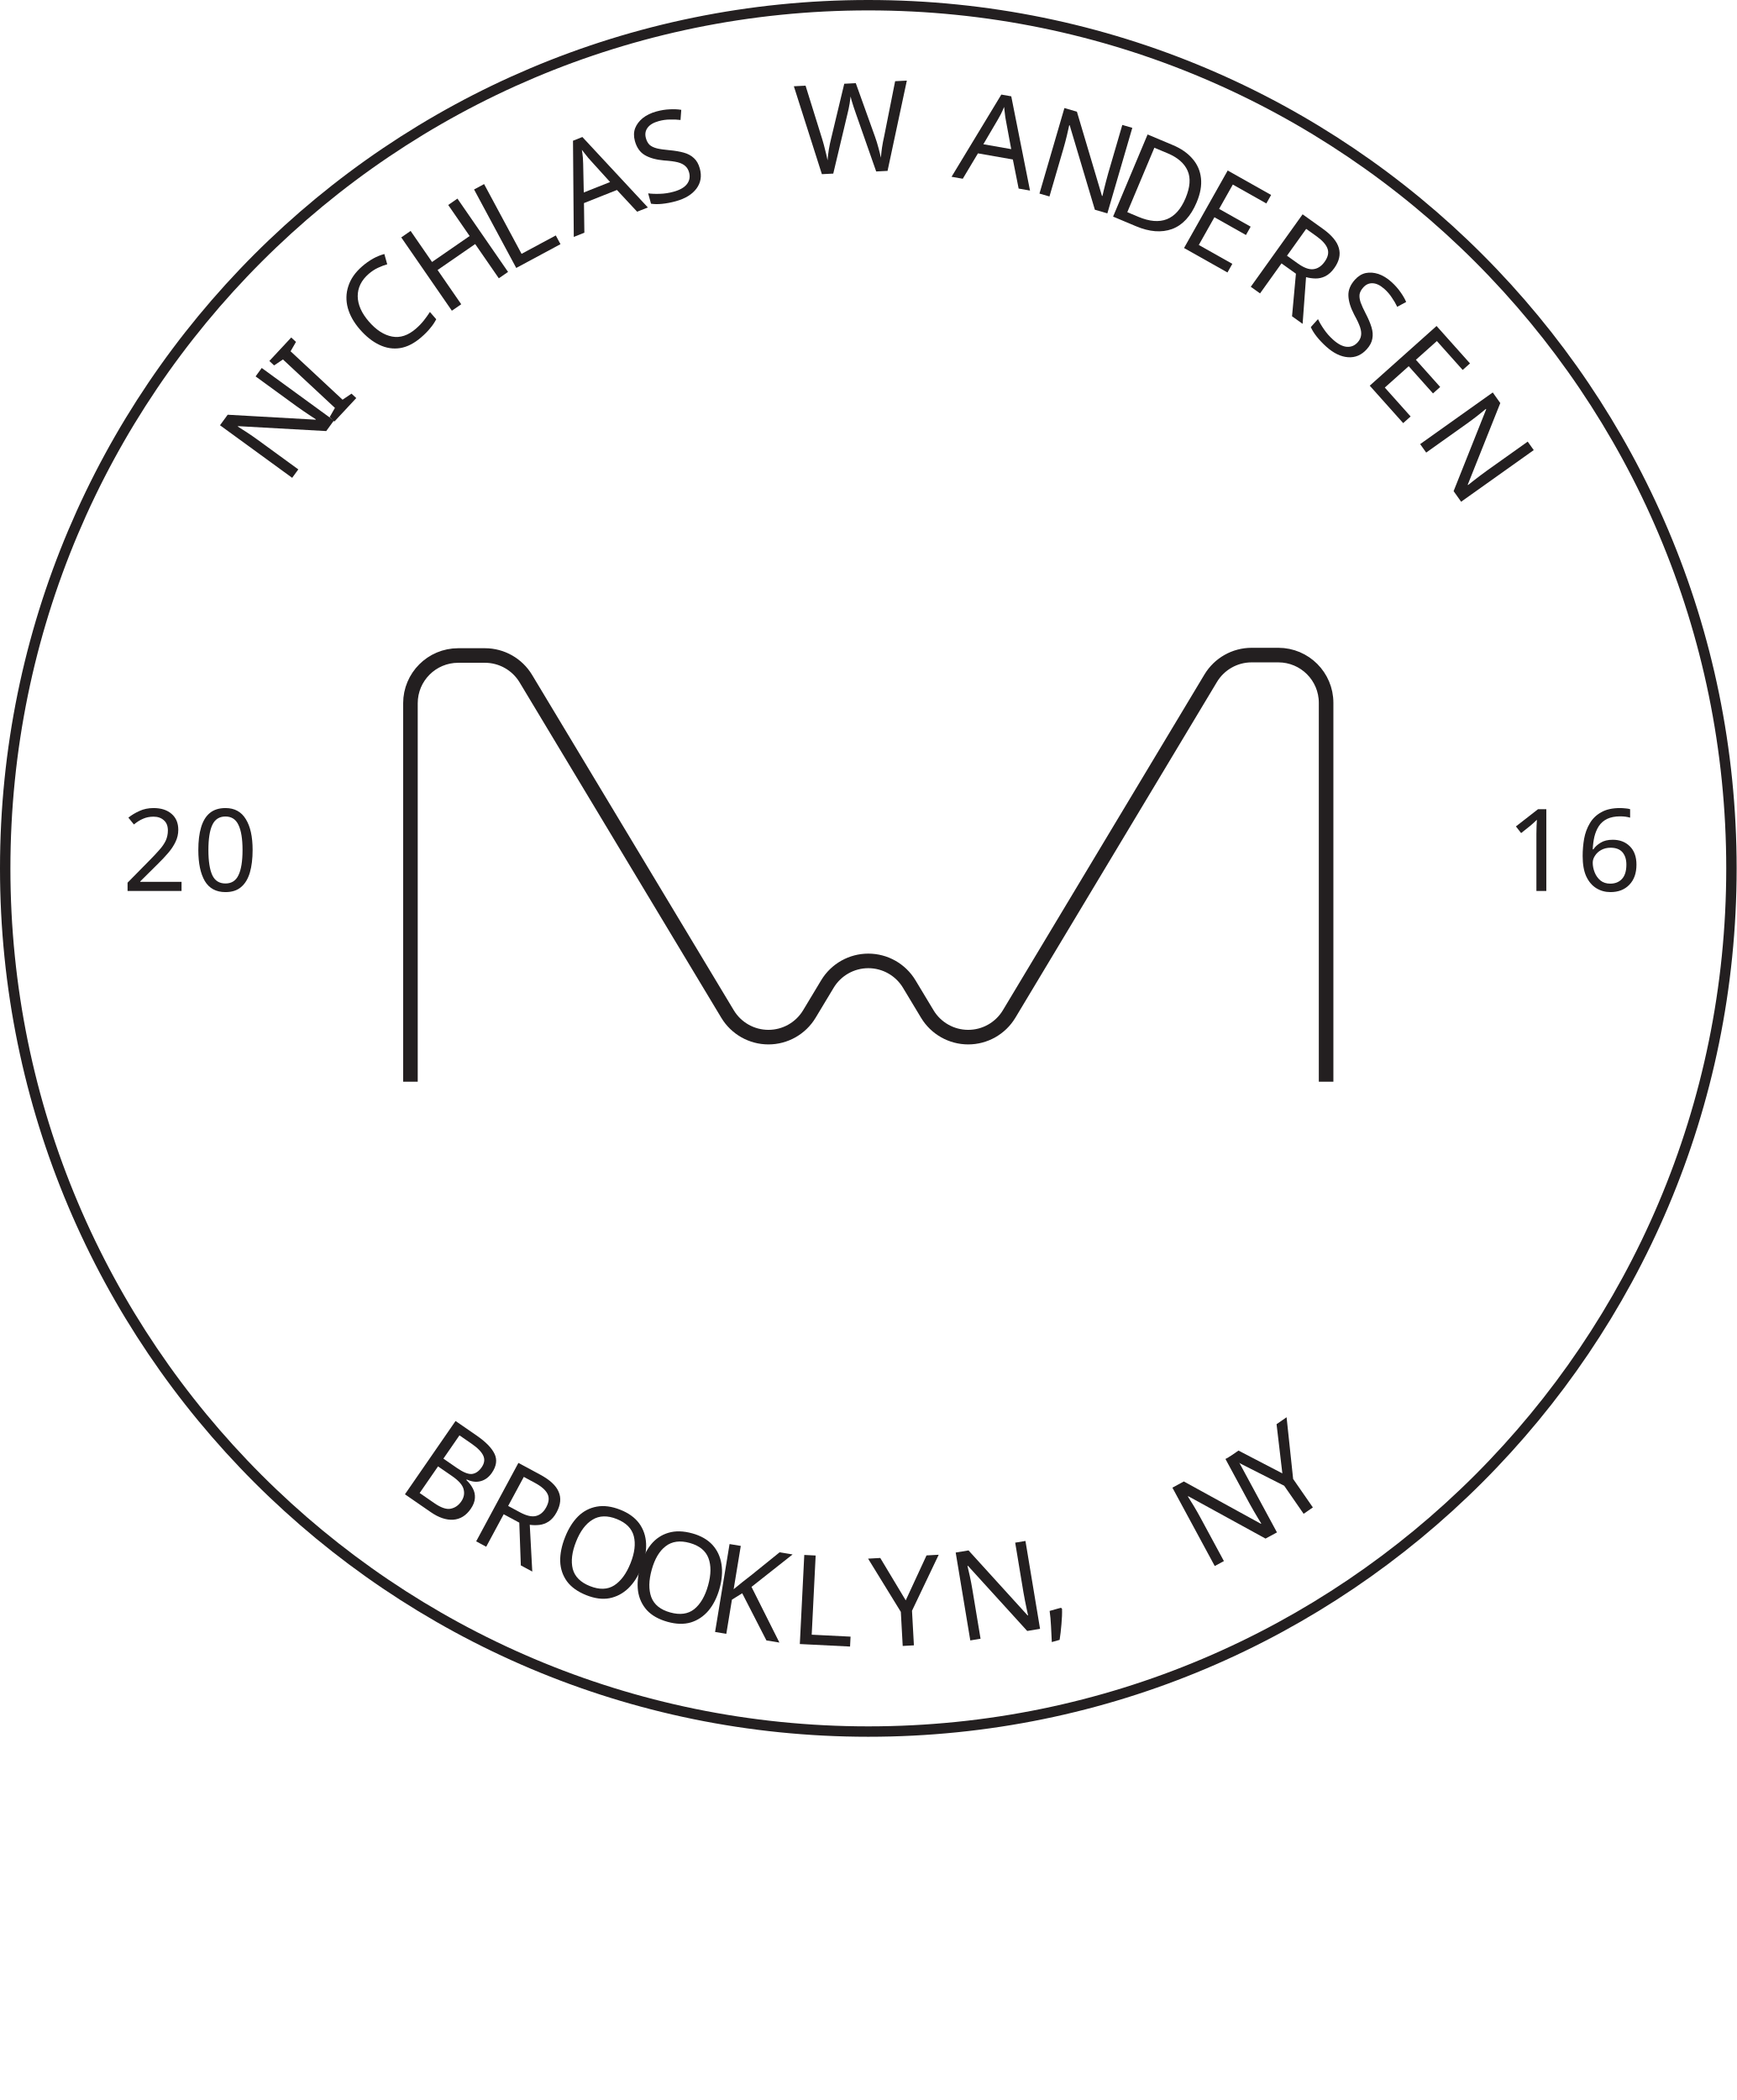
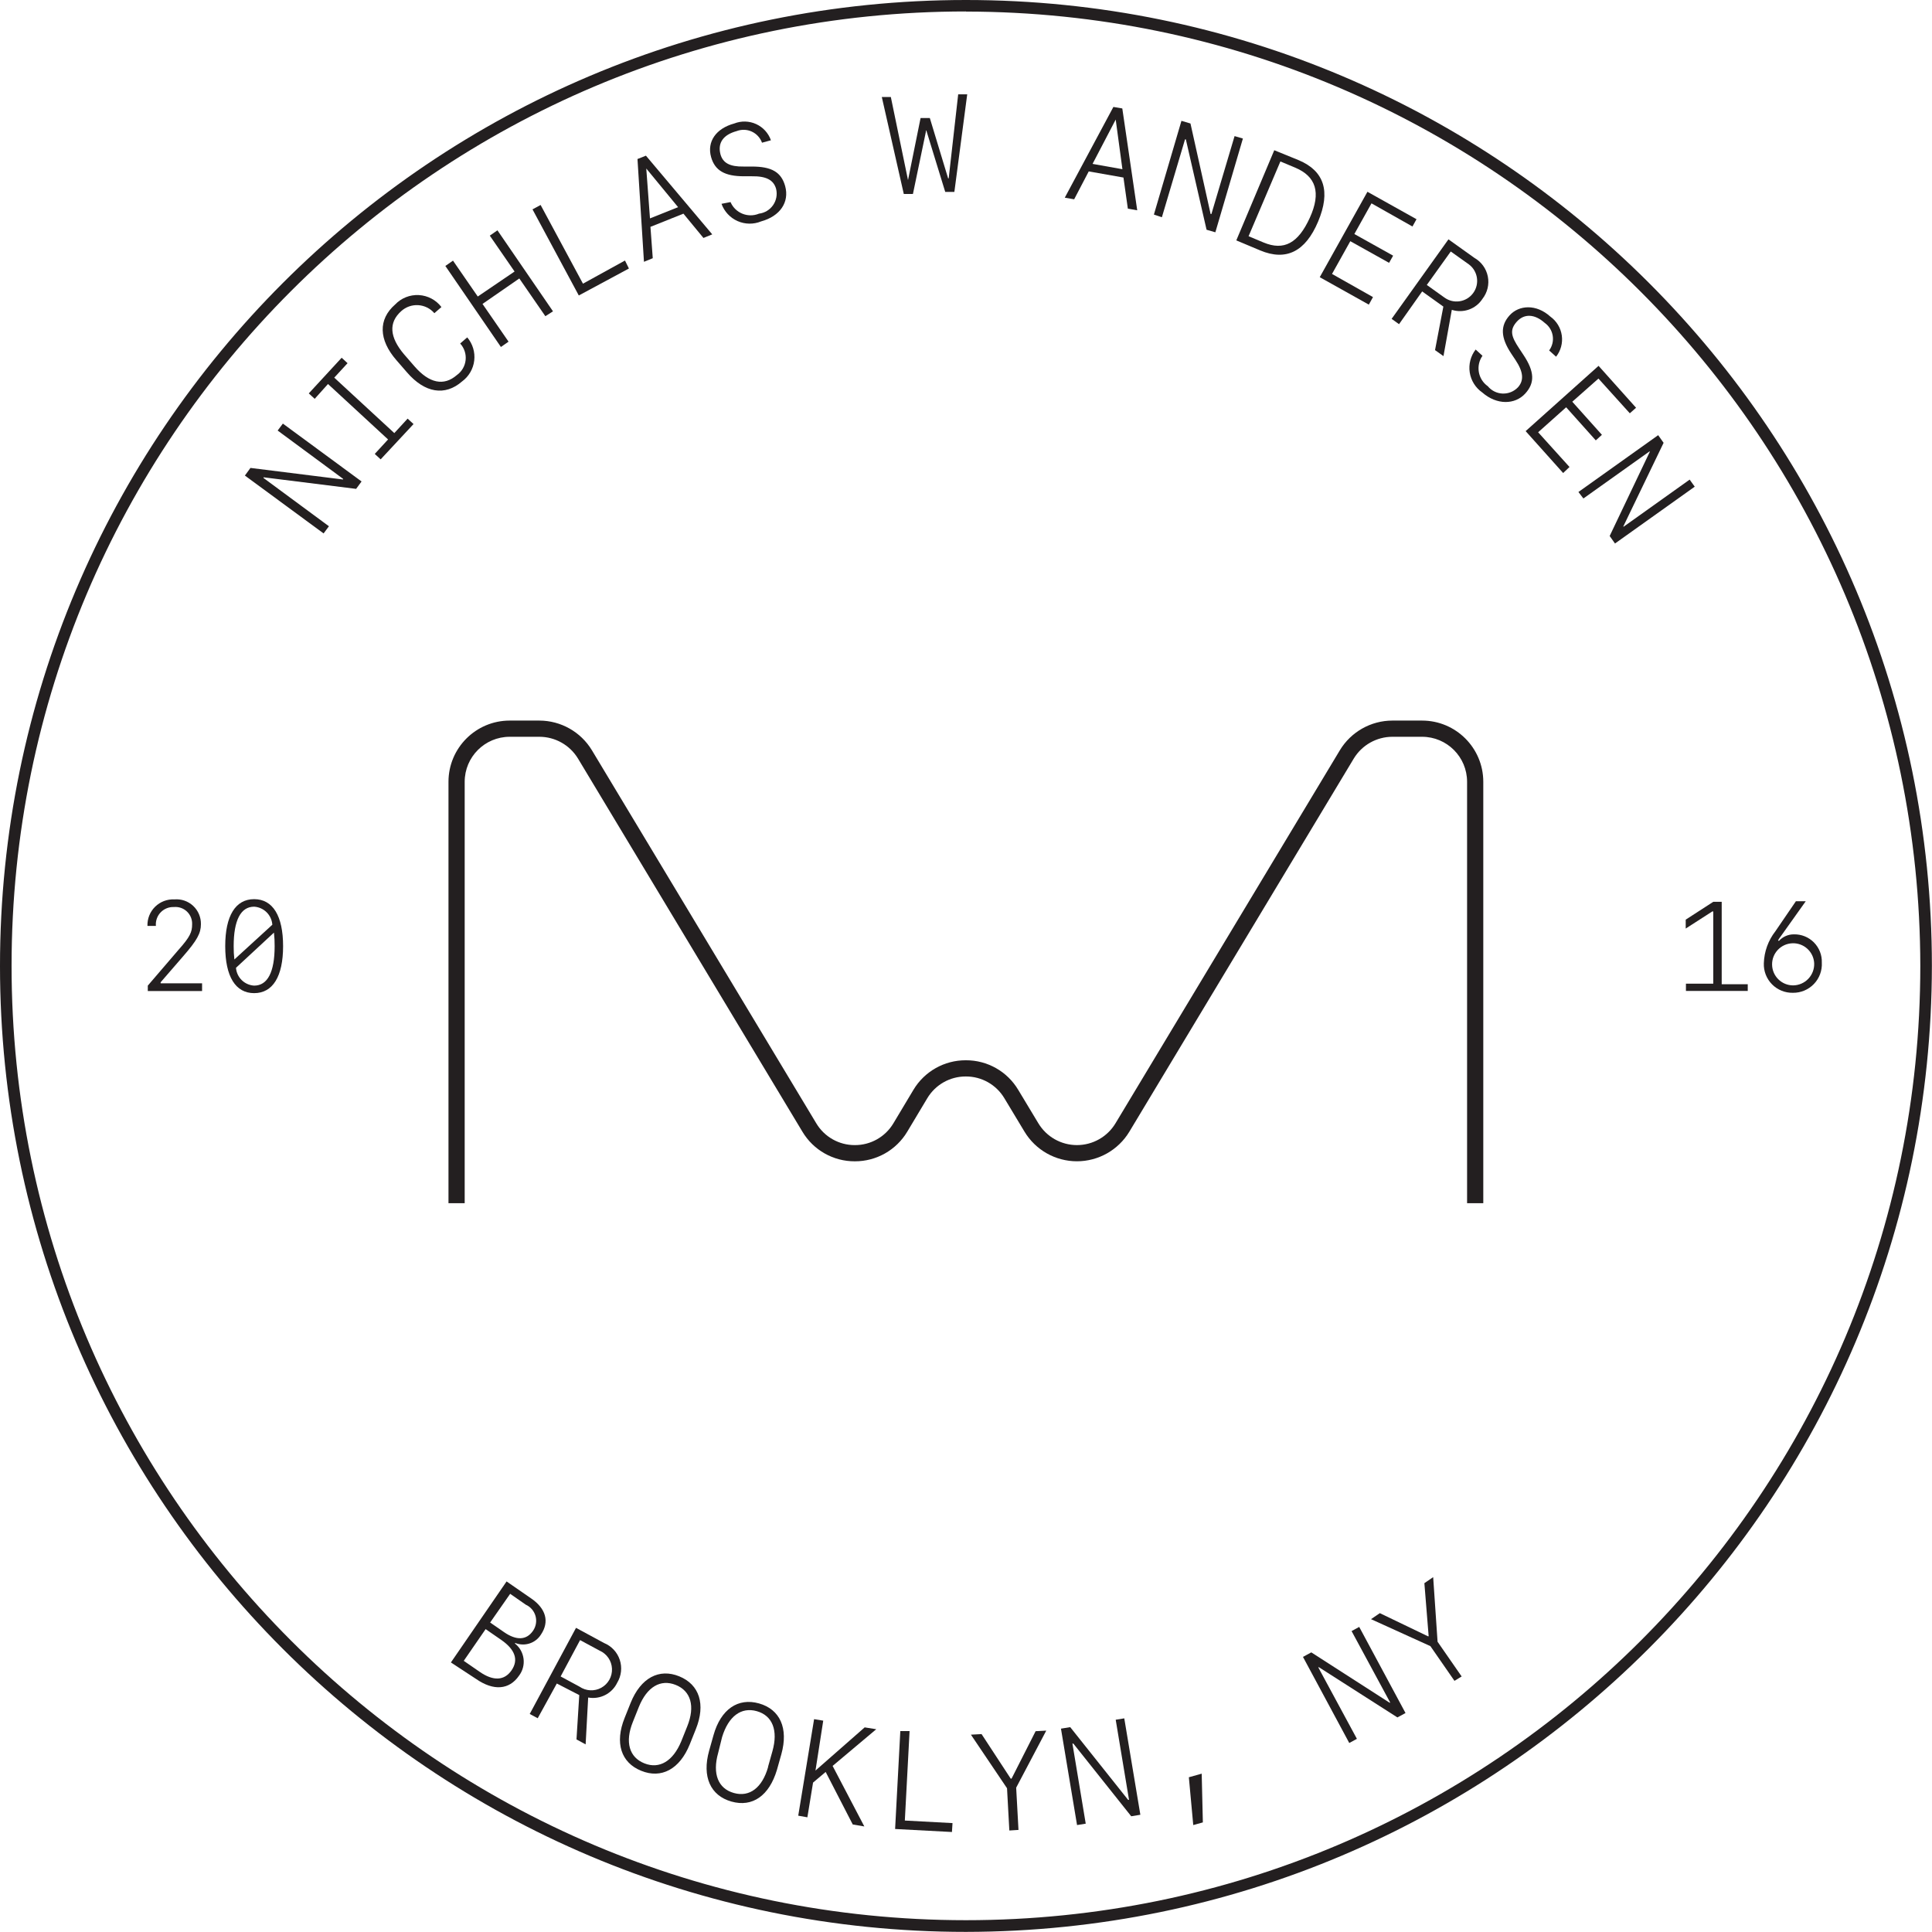
- <svg xmlns="http://www.w3.org/2000/svg" id="Layer_1" data-name="Layer 1" viewBox="0 0 166.93 201.83">
+ <svg xmlns="http://www.w3.org/2000/svg" id="Layer_1" data-name="Layer 1" viewBox="0 0 166.93 166.93">
  <defs>
-     <style>.cls-1,.cls-4{fill:none;stroke:#231f20;stroke-miterlimit:10;}.cls-2{font-size:12px;}.cls-2,.cls-3{fill:#231f20;font-family:SF Mono;}.cls-3{font-size:11px;}.cls-4{stroke-width:1.4px;}</style>
+     <style>.cls-1{fill:#231f20;}</style>
  </defs>
-   <circle class="cls-1" cx="83.46" cy="83.46" r="82.96" />
-   <text class="cls-2" transform="matrix(0.59, -0.81, 0.81, 0.59, 27.4, 46.86)">N</text>
-   <text class="cls-2" transform="matrix(0.68, -0.73, 0.73, 0.68, 31.81, 40.87)">I</text>
-   <text class="cls-2" transform="matrix(0.76, -0.66, 0.66, 0.76, 36.86, 35.4)">C</text>
-   <text class="cls-2" transform="translate(42.48 30.52) rotate(-34.62)">H</text>
-   <text class="cls-2" transform="translate(48.6 26.3) rotate(-28.25)">L</text>
-   <text class="cls-2" transform="matrix(0.93, -0.37, 0.37, 0.93, 55.15, 22.77)">A</text>
-   <text class="cls-2" transform="translate(62.06 20.01) rotate(-15.43)">S</text>
-   <text class="cls-2" transform="translate(69.26 18.02) rotate(-9)"> </text>
-   <text class="cls-2" transform="matrix(1, -0.05, 0.05, 1, 76.59, 16.86)">W</text>
-   <text class="cls-2" transform="translate(84.03 16.52) rotate(3.6)"> </text>
-   <text class="cls-2" transform="translate(91.46 16.99) rotate(9.97)">A</text>
-   <text class="cls-2" transform="matrix(0.96, 0.28, -0.28, 0.96, 98.8, 18.28)">N</text>
-   <text class="cls-2" transform="translate(105.92 20.37) rotate(22.79)">D</text>
-   <text class="cls-2" transform="matrix(0.87, 0.49, -0.49, 0.87, 112.8, 23.27)">E</text>
-   <text class="cls-2" transform="translate(119.28 26.89) rotate(35.57)">R</text>
-   <text class="cls-2" transform="translate(125.35 31.24) rotate(41.93)">S</text>
-   <text class="cls-2" transform="matrix(0.67, 0.75, -0.75, 0.67, 130.88, 36.2)">E</text>
-   <text class="cls-2" transform="translate(135.83 41.74) rotate(54.58)">N</text>
-   <text class="cls-2" transform="translate(37.97 142.96) rotate(34.62)">B</text>
-   <text class="cls-2" transform="translate(44.75 147.59) rotate(28.3)">R</text>
-   <text class="cls-2" transform="matrix(0.93, 0.37, -0.37, 0.93, 52.04, 151.46)">O</text>
-   <text class="cls-2" transform="translate(59.68 154.49) rotate(15.62)">O</text>
-   <text class="cls-2" transform="translate(67.59 156.66) rotate(9.35)">K</text>
-   <text class="cls-2" transform="matrix(1, 0.05, -0.05, 1, 75.72, 157.95)">L</text>
-   <text class="cls-2" transform="translate(83.91 158.35) rotate(-3.16)">Y</text>
-   <text class="cls-2" transform="translate(92.12 157.85) rotate(-9.43)">N</text>
-   <text class="cls-2" transform="translate(100.21 156.46) rotate(-15.71)">,</text>
-   <text class="cls-2" transform="translate(108.12 154.19) rotate(-22.03)"> </text>
-   <text class="cls-2" transform="translate(115.74 151.06) rotate(-28.39)">N</text>
-   <text class="cls-2" transform="translate(122.95 147.12) rotate(-34.71)">Y</text>
-   <text class="cls-3" transform="translate(11.73 85.63)">2<tspan x="6.8" y="0">0</tspan>
-   </text>
-   <text class="cls-3" transform="translate(144.72 85.63)">1<tspan x="6.79" y="0">6</tspan>
-   </text>
-   <path class="cls-4" d="M350,416.5V380.09a4.59,4.59,0,0,0-4.59-4.59h-2.57a4.59,4.59,0,0,0-3.93,2.22L319.53,410a4.59,4.59,0,0,1-7.86,0l-1.74-2.89a4.59,4.59,0,0,0-7.86,0L300.33,410a4.59,4.59,0,0,1-7.86,0l-19.39-32.24a4.59,4.59,0,0,0-3.93-2.22h-2.57a4.59,4.59,0,0,0-4.59,4.59V416.5" transform="translate(-222.54 -312.54)" />
+   <path class="cls-1" d="M306,479.46A83.46,83.46,0,1,1,389.46,396,83.56,83.56,0,0,1,306,479.46Zm0-165.93A82.46,82.46,0,1,0,388.46,396,82.56,82.56,0,0,0,306,313.54Z" transform="translate(-222.54 -312.54)" />
+   <path class="cls-1" d="M250.5,358.63l-6.8-5,0.48-.66,8,1,0-.06-5.65-4.17,0.45-.6,6.8,5-0.47.64-8-1,0,0.06,5.65,4.17Z" transform="translate(-222.54 -312.54)" />
+   <path class="cls-1" d="M255.43,352.23l-0.51-.47,1.15-1.25-5.19-4.79L249.73,347l-0.51-.47,2.84-3.08,0.51,0.47-1.15,1.25,5.19,4.79,1.15-1.25,0.51,0.47Z" transform="translate(-222.54 -312.54)" />
+   <path class="cls-1" d="M262.3,342.22l0.61-.53a2.62,2.62,0,0,1-.45,3.81c-1.47,1.28-3.21,1-4.75-.78l-0.92-1.06c-1.54-1.77-1.58-3.53-.11-4.81a2.63,2.63,0,0,1,4,.22l-0.61.53a2,2,0,0,0-2.86-.18c-1.12,1-1,2.26.23,3.72l0.92,1.06c1.27,1.46,2.53,1.72,3.65.75A1.83,1.83,0,0,0,262.3,342.22Z" transform="translate(-222.54 -312.54)" />
+   <path class="cls-1" d="M269.66,339.86l-2.25-3.26-3.18,2.2,2.25,3.26-0.66.46-4.8-7,0.66-.46,2.14,3.1L267,336l-2.14-3.1,0.66-.46,4.8,7Z" transform="translate(-222.54 -312.54)" />
+   <path class="cls-1" d="M276.88,335.74l-4.33,2.33-4-7.44,0.7-.38,3.66,6.8,3.63-2Z" transform="translate(-222.54 -312.54)" />
+   <path class="cls-1" d="M281.59,331l-2.85,1.14,0.2,2.71-0.76.31-0.56-8.88,0.73-.29,5.73,6.8-0.76.31Zm-0.46-.56-2.75-3.34h0l0.32,4.31Z" transform="translate(-222.54 -312.54)" />
+   <path class="cls-1" d="M285.66,330a1.89,1.89,0,0,0,2.46,1,1.74,1.74,0,0,0,1.48-2.13c-0.21-.78-0.86-1.12-2.11-1.1h-0.68c-1.64,0-2.5-.49-2.83-1.66-0.37-1.33.42-2.47,2-2.9a2.42,2.42,0,0,1,3.17,1.45l-0.77.21a1.69,1.69,0,0,0-2.2-1c-1.13.31-1.65,1-1.39,2,0.21,0.76.82,1.08,2,1.06h0.71c1.7,0,2.54.47,2.88,1.69,0.38,1.39-.44,2.6-2.08,3.05a2.59,2.59,0,0,1-3.42-1.52Z" transform="translate(-222.54 -312.54)" />
+   <path class="cls-1" d="M302.55,323.87l-1.13,5.43-0.79,0-1.9-8.38,0.78,0,0.74,3.58,0.74,3.58H301l1.08-5.34,0.8,0,1.58,5.21h0.05l0.41-3.63,0.41-3.63,0.78,0L305,329.12l-0.79,0-1.63-5.3h-0.06Z" transform="translate(-222.54 -312.54)" />
+   <path class="cls-1" d="M319.61,327.88l-3-.53-1.26,2.41-0.81-.14,4.2-7.84,0.77,0.13,1.29,8.8-0.81-.14Zm-0.09-.72-0.58-4.29h0l-2,3.83Z" transform="translate(-222.54 -312.54)" />
+   <path class="cls-1" d="M322.24,331.08l2.38-8.1,0.78,0.23,1.74,7.82,0.07,0,2-6.73,0.72,0.21-2.38,8.1-0.76-.22L325,324.58l-0.07,0-2,6.73Z" transform="translate(-222.54 -312.54)" />
+   <path class="cls-1" d="M334.75,326.38q3.32,1.4,1.68,5.3t-5,2.5l-2.07-.87,3.28-7.79Zm-4.33,6.57,1.29,0.54c1.77,0.74,3,.06,4-2.13s0.52-3.58-1.25-4.33l-1.29-.54Z" transform="translate(-222.54 -312.54)" />
+   <path class="cls-1" d="M340.81,338.86l-4.24-2.37,4.12-7.38,4.24,2.37-0.35.63-3.54-2-1.48,2.65,3.35,1.87-0.35.62-3.35-1.87-1.58,2.83,3.54,2Z" transform="translate(-222.54 -312.54)" />
+   <path class="cls-1" d="M345.42,337.72l-2,2.83-0.64-.46,4.91-6.87,2.24,1.6a2.38,2.38,0,0,1,.7,3.54,2.31,2.31,0,0,1-2.65.95l-0.72,4-0.73-.52,0.72-3.76Zm0.4-.56,1.51,1.08a1.78,1.78,0,1,0,2.12-2.86l-1.56-1.11Z" transform="translate(-222.54 -312.54)" />
+   <path class="cls-1" d="M350.63,343.28a1.89,1.89,0,0,0,.46,2.63,1.74,1.74,0,0,0,2.6.1c0.54-.6.48-1.33-0.21-2.37l-0.38-.57c-0.9-1.37-.94-2.38-0.13-3.28s2.31-1,3.53.11a2.42,2.42,0,0,1,.49,3.46l-0.6-.54a1.69,1.69,0,0,0-.38-2.38c-0.87-.78-1.78-0.82-2.42-0.1s-0.47,1.28.2,2.29l0.39,0.59c0.94,1.42,1,2.4.13,3.34s-2.43,1-3.7-.11a2.59,2.59,0,0,1-.57-3.71Z" transform="translate(-222.54 -312.54)" />
+   <path class="cls-1" d="M357.6,353.41l-3.24-3.62,6.3-5.64,3.24,3.62-0.54.48-2.71-3-2.26,2,2.56,2.86-0.53.48-2.56-2.86-2.42,2.16,2.71,3Z" transform="translate(-222.54 -312.54)" />
+   <path class="cls-1" d="M358.92,355.05l6.89-4.91,0.47,0.66L362.81,358l0,0.06,5.72-4.08,0.44,0.61-6.89,4.91-0.46-.65,3.46-7.26,0-.06-5.73,4.08Z" transform="translate(-222.54 -312.54)" />
+   <path class="cls-1" d="M261.5,456.18l4.81-7,2.14,1.48c1.26,0.87,1.58,2,.83,3.11a1.82,1.82,0,0,1-2.24.72l0,0.06a2,2,0,0,1,.34,2.78c-0.84,1.22-2.2,1.32-3.7.28ZM264,457c1.16,0.8,2.12.76,2.74-.14s0.31-1.79-.88-2.62l-1.36-.94-1.89,2.74Zm0.89-4.27,1.2,0.83c1.07,0.74,1.94.7,2.5-.11a1.52,1.52,0,0,0-.62-2.26l-1.35-.94Z" transform="translate(-222.54 -312.54)" />
+   <path class="cls-1" d="M270.65,458L269,461l-0.69-.37,4-7.44,2.42,1.31a2.38,2.38,0,0,1,1.14,3.43,2.32,2.32,0,0,1-2.51,1.28l-0.22,4.05-0.79-.43,0.24-3.83Zm0.33-.61,1.63,0.88a1.79,1.79,0,1,0,1.74-3.11l-1.69-.91Z" transform="translate(-222.54 -312.54)" />
+   <path class="cls-1" d="M277.94,465.54c-1.74-.7-2.3-2.41-1.43-4.57l0.52-1.3c0.87-2.16,2.46-3,4.2-2.29s2.3,2.41,1.43,4.57l-0.52,1.3C281.27,465.41,279.68,466.25,277.94,465.54ZM281.4,463l0.52-1.3c0.7-1.74.31-3.06-1-3.58s-2.48.17-3.18,1.9l-0.52,1.3c-0.7,1.74-.31,3.06,1,3.58S280.7,464.69,281.4,463Z" transform="translate(-222.54 -312.54)" />
+   <path class="cls-1" d="M285.74,468.2c-1.81-.51-2.56-2.14-1.93-4.39l0.38-1.35c0.63-2.24,2.12-3.25,3.93-2.74s2.56,2.14,1.93,4.39l-0.38,1.35C289,467.7,287.55,468.71,285.74,468.2Zm3.16-3,0.38-1.35c0.51-1.81,0-3.08-1.35-3.46s-2.45.44-3,2.24L284.59,464c-0.51,1.81,0,3.08,1.36,3.46S288.39,467,288.9,465.24Z" transform="translate(-222.54 -312.54)" />
+   <path class="cls-1" d="M291.51,469.42l1.37-8.34,0.79,0.13L293,465.52H293l4.25-3.73,1,0.16-3.77,3.17,2.74,5.23-1-.17-2.34-4.54-1.09.92-0.49,3Z" transform="translate(-222.54 -312.54)" />
+   <path class="cls-1" d="M304.79,470.83l-4.91-.26,0.45-8.46,0.8,0-0.41,7.73,4.12,0.22Z" transform="translate(-222.54 -312.54)" />
+   <path class="cls-1" d="M309.75,470.7l-0.2-3.65-3.12-4.63,0.92-.05,2.52,3.85h0.07l2.08-4.1,0.92-.05L310.34,467l0.2,3.65Z" transform="translate(-222.54 -312.54)" />
+   <path class="cls-1" d="M315.6,470.23l-1.39-8.33,0.8-.13,5,6.28h0.08l-1.15-6.92,0.74-.12,1.39,8.33-0.79.13-5-6.28h-0.08l1.15,6.92Z" transform="translate(-222.54 -312.54)" />
+   <path class="cls-1" d="M325.64,470.23l-0.38-4.13,1.11-.31,0.1,4.21Z" transform="translate(-222.54 -312.54)" />
+   <path class="cls-1" d="M339.12,463.14l-4-7.44,0.72-.39,6.75,4.34,0.07,0-3.34-6.18,0.66-.36,4,7.44-0.7.38-6.77-4.33-0.07,0,3.34,6.18Z" transform="translate(-222.54 -312.54)" />
+   <path class="cls-1" d="M348.21,457.77l-2.08-3L341,452.44l0.76-.52,4.16,2,0.06,0-0.37-4.59,0.76-.52,0.38,5.58,2.08,3Z" transform="translate(-222.54 -312.54)" />
+   <path class="cls-1" d="M237.61,390.25a2.11,2.11,0,0,1,2.29,2.14c0,0.79-.33,1.39-1.54,2.78l-1.94,2.24v0.09H240v0.67h-4.69V397.7l2.66-3.1c1-1.12,1.17-1.54,1.17-2.19a1.44,1.44,0,0,0-1.57-1.5,1.5,1.5,0,0,0-1.56,1.63v0h-0.73v0A2.22,2.22,0,0,1,237.61,390.25Z" transform="translate(-222.54 -312.54)" />
+   <path class="cls-1" d="M247,394.29c0,2.62-.89,4.06-2.5,4.06s-2.5-1.43-2.5-4.06,0.89-4.06,2.5-4.06S247,391.67,247,394.29Zm-0.93-1.85a1.68,1.68,0,0,0-1.57-1.56c-1.16,0-1.77,1.17-1.77,3.41a9.36,9.36,0,0,0,.06,1.15Zm-3.14,3.72a1.67,1.67,0,0,0,1.57,1.54c1.16,0,1.77-1.17,1.77-3.41a9.58,9.58,0,0,0-.06-1.17Z" transform="translate(-222.54 -312.54)" />
+   <path class="cls-1" d="M373.55,397.53v0.63h-5.34v-0.63h2.36v-6.24h-0.08l-2.3,1.48V392l2.38-1.54h0.73v7.12h2.25Z" transform="translate(-222.54 -312.54)" />
+   <path class="cls-1" d="M377.45,398.32a2.46,2.46,0,0,1-2.51-2.55,4.73,4.73,0,0,1,1-2.77l1.77-2.59h0.85l-2.17,3.05a2,2,0,0,0-.22.33l0.07,0.05a1.74,1.74,0,0,1,1.3-.57,2.36,2.36,0,0,1,2.41,2.44A2.47,2.47,0,0,1,377.45,398.32Zm1.84-2.56a1.82,1.82,0,1,0-1.82,1.92A1.84,1.84,0,0,0,379.29,395.77Z" transform="translate(-222.54 -312.54)" />
+   <path class="cls-1" d="M350.7,416.5h-1.4V380.09a3.89,3.89,0,0,0-3.89-3.89h-2.57a3.91,3.91,0,0,0-3.33,1.88l-19.39,32.24a5.29,5.29,0,0,1-9.06,0l-1.74-2.89a3.86,3.86,0,0,0-3.33-1.88h0a3.86,3.86,0,0,0-3.33,1.88l-1.73,2.89a5.25,5.25,0,0,1-4.53,2.56h0a5.24,5.24,0,0,1-4.53-2.56l-19.39-32.24a3.91,3.91,0,0,0-3.33-1.88h-2.57a3.89,3.89,0,0,0-3.89,3.89V416.5h-1.4V380.09a5.29,5.29,0,0,1,5.29-5.29h2.57a5.32,5.32,0,0,1,4.53,2.56l19.39,32.24a3.86,3.86,0,0,0,3.33,1.88h0a3.86,3.86,0,0,0,3.33-1.88l1.73-2.89a5.25,5.25,0,0,1,4.53-2.56h0a5.24,5.24,0,0,1,4.53,2.56l1.74,2.89a3.89,3.89,0,0,0,6.66,0l19.39-32.24a5.31,5.31,0,0,1,4.53-2.56h2.57a5.29,5.29,0,0,1,5.29,5.29V416.5Z" transform="translate(-222.54 -312.54)" />
</svg>
